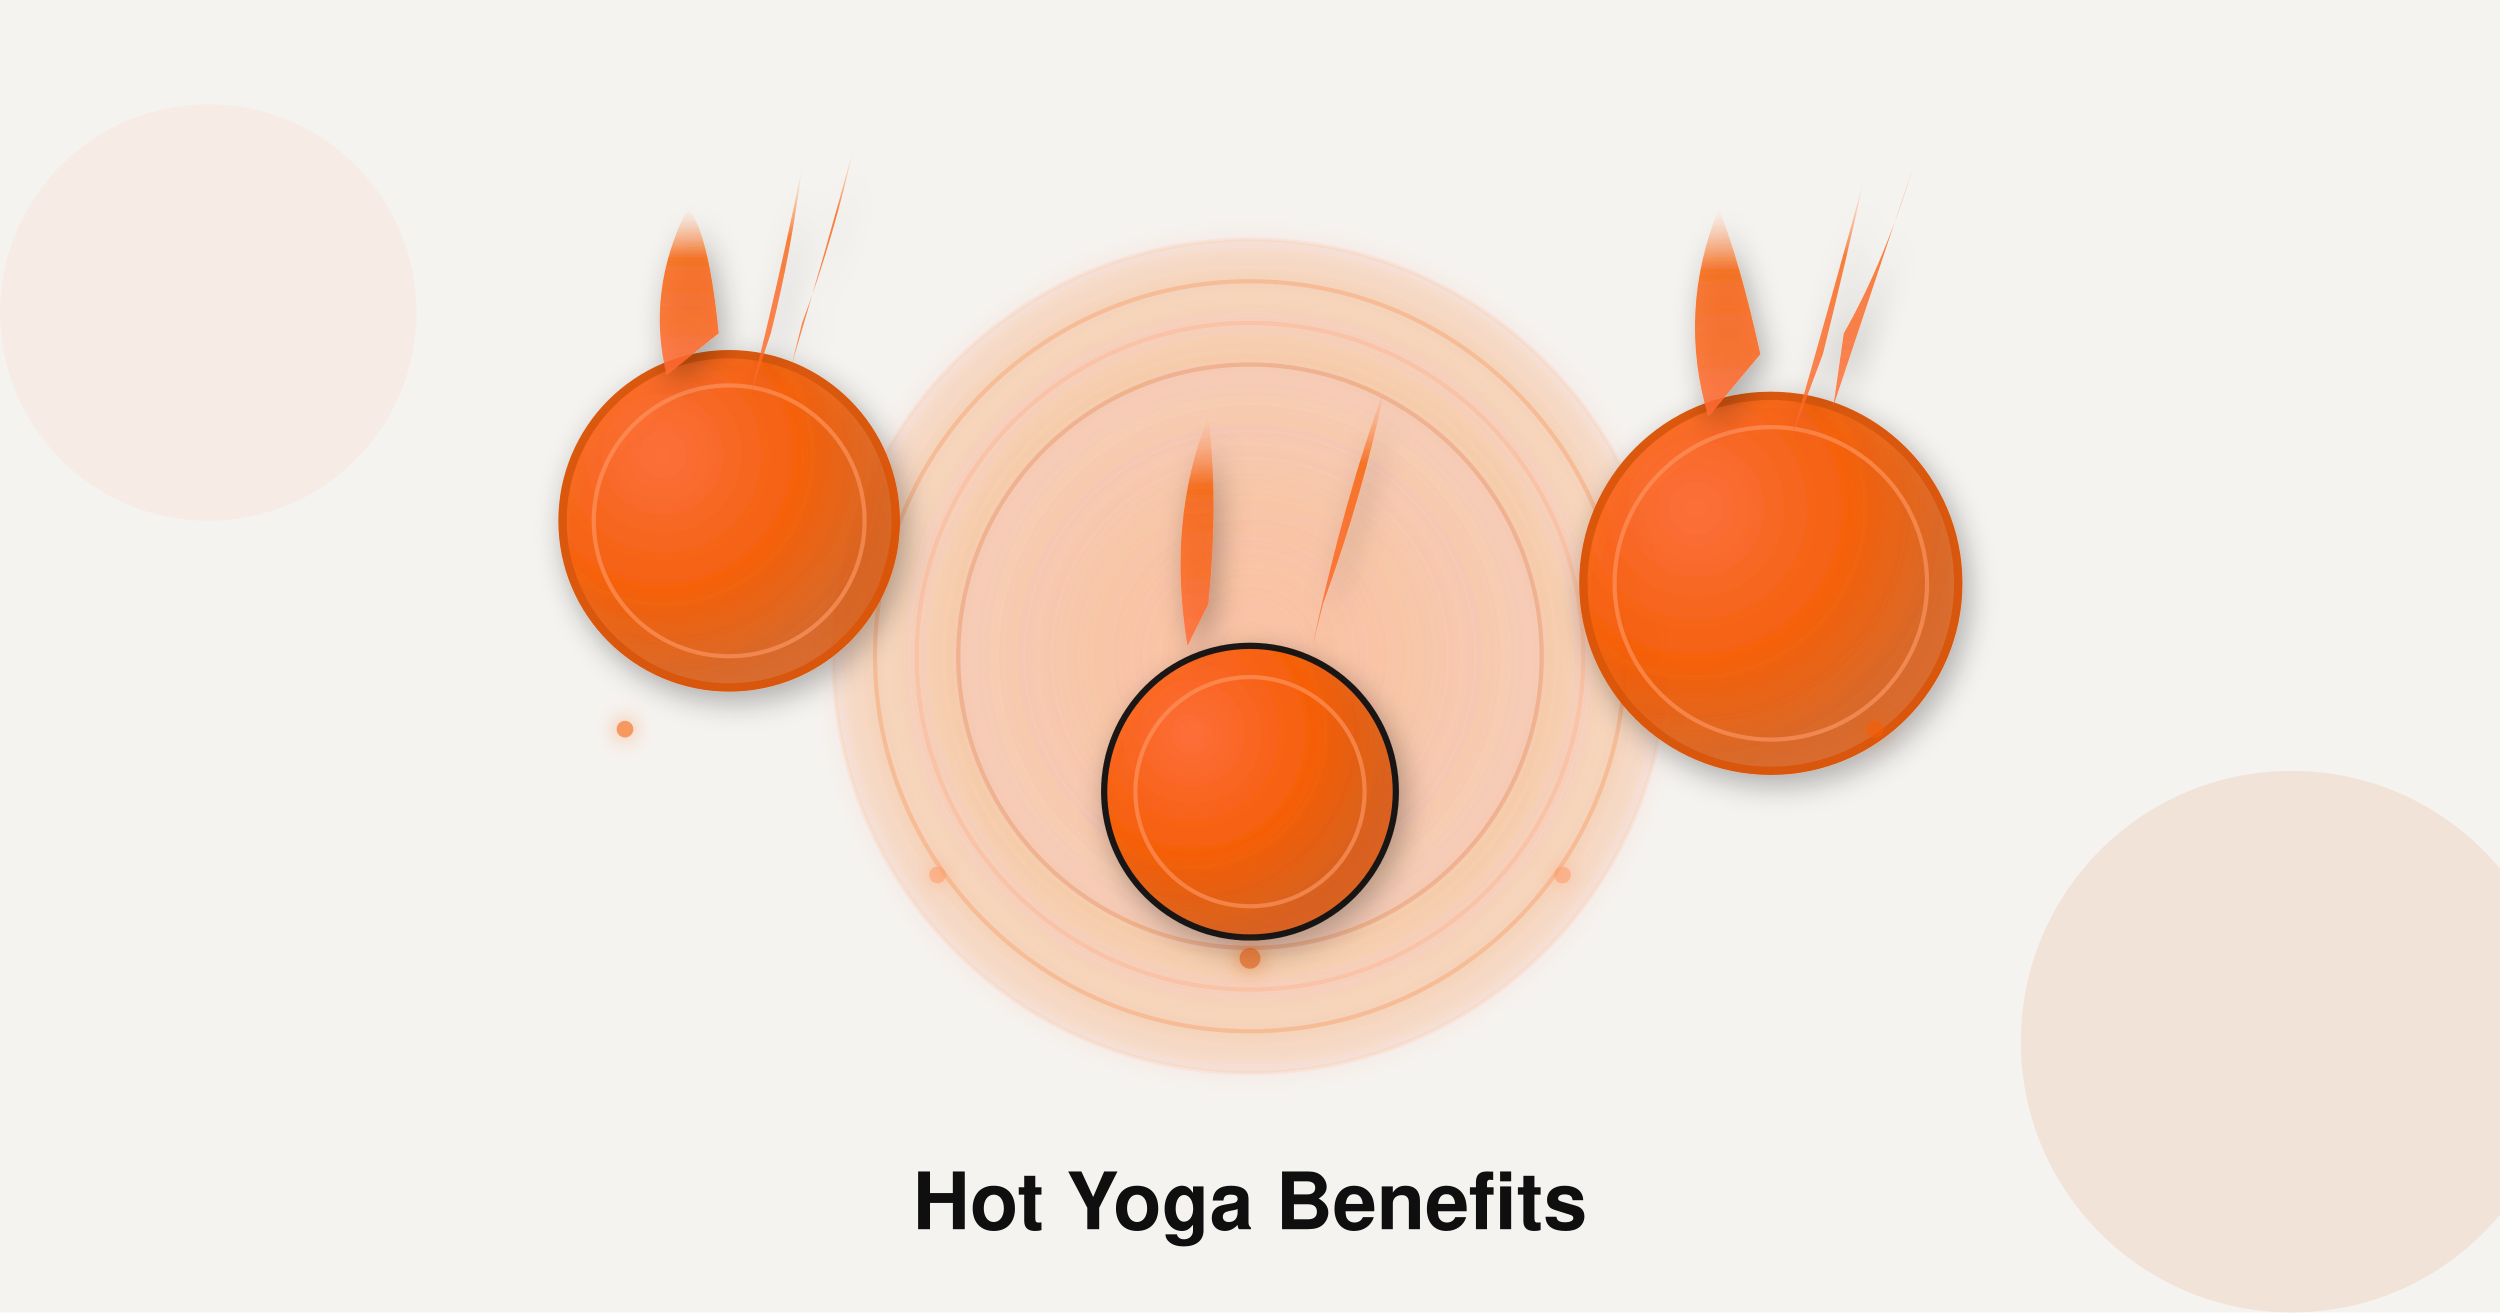
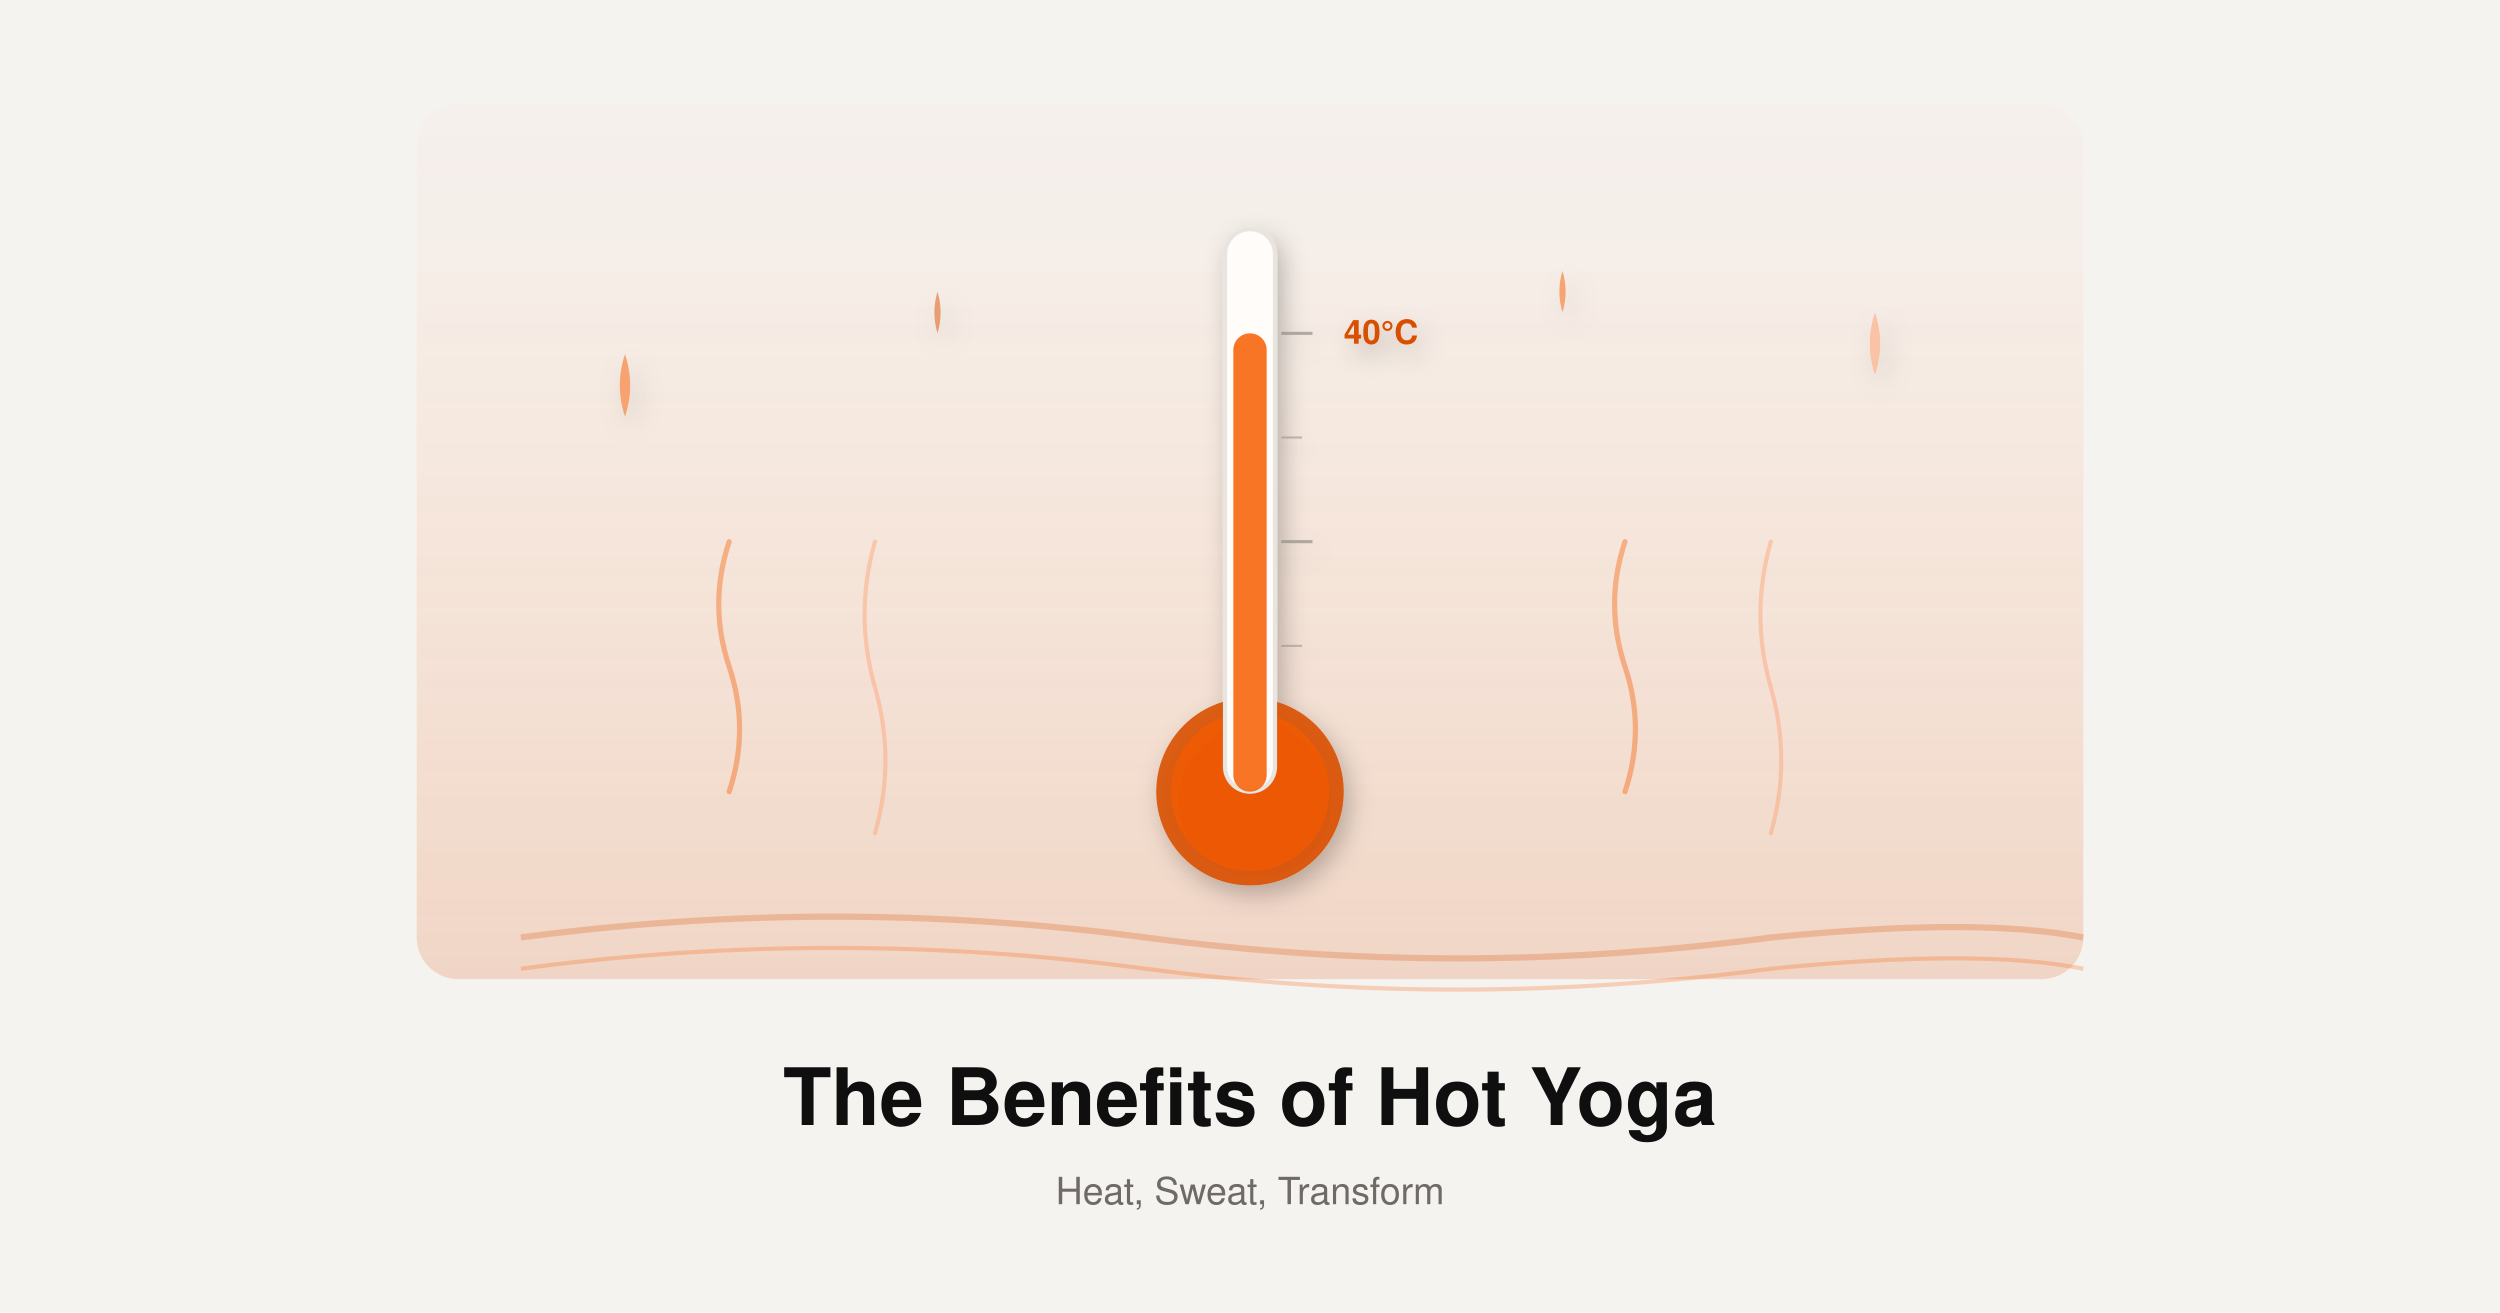
<svg xmlns="http://www.w3.org/2000/svg" viewBox="0 0 1200 630">
  <defs>
-     <filter id="glowHeat">
-       <feGaussianBlur stdDeviation="5" result="coloredBlur" />
-       <feMerge>
-         <feMergeNode in="coloredBlur" />
-         <feMergeNode in="SourceGraphic" />
-       </feMerge>
+     <filter id="shadow" x="-50%" y="-50%" width="200%" height="200%">
+       <feDropShadow dx="3" dy="5" stdDeviation="6" flood-opacity="0.25" flood-color="#000" />
    </filter>
-     <filter id="shadowHeat" x="-50%" y="-50%" width="200%" height="200%">
-       <feDropShadow dx="3" dy="5" stdDeviation="7" flood-opacity="0.35" flood-color="#000" />
-     </filter>
-     <radialGradient id="heatCore" cx="30%" cy="30%" r="70%">
-       <stop offset="0%" style="stop-color:#ff6b35;stop-opacity:1" />
-       <stop offset="60%" style="stop-color:#f75c03;stop-opacity:1" />
-       <stop offset="100%" style="stop-color:#d94f02;stop-opacity:0.8" />
-     </radialGradient>
-     <radialGradient id="heatAura" cx="50%" cy="50%" r="50%">
-       <stop offset="0%" style="stop-color:#ff9966;stop-opacity:0.8" />
-       <stop offset="100%" style="stop-color:#f75c03;stop-opacity:0.2" />
-     </radialGradient>
-     <linearGradient id="flameGrad" x1="0%" y1="100%" x2="0%" y2="0%">
-       <stop offset="0%" style="stop-color:#ff6b35;stop-opacity:1" />
-       <stop offset="70%" style="stop-color:#f75c03;stop-opacity:0.95" />
-       <stop offset="100%" style="stop-color:#ff9966;stop-opacity:0" />
+     <linearGradient id="heatGrad" x1="0%" y1="100%" x2="0%" y2="0%">
+       <stop offset="0%" style="stop-color:#d94f02;stop-opacity:0.3" />
+       <stop offset="50%" style="stop-color:#f75c03;stop-opacity:0.15" />
+       <stop offset="100%" style="stop-color:#ff9966;stop-opacity:0.05" />
    </linearGradient>
  </defs>
  <rect width="1200" height="630" fill="#f5f3f0" />
-   <circle cx="100" cy="150" r="100" fill="#ff9966" opacity="0.08" />
-   <circle cx="1100" cy="500" r="130" fill="#d94f02" opacity="0.1" />
-   <g filter="url(#glowHeat)">
-     <circle cx="600" cy="315" r="200" fill="url(#heatAura)" opacity="0.4" stroke="#ff9966" stroke-width="2" stroke-opacity="0.3" />
-     <circle cx="600" cy="315" r="180" fill="none" stroke="#f75c03" stroke-width="2" stroke-opacity="0.2" />
-     <circle cx="600" cy="315" r="160" fill="none" stroke="#ff9966" stroke-width="2" stroke-opacity="0.25" />
-     <circle cx="600" cy="315" r="140" fill="none" stroke="#d94f02" stroke-width="2" stroke-opacity="0.2" />
+   <rect x="200" y="50" width="800" height="420" rx="20" fill="url(#heatGrad)" opacity="0.6" />
+   <g filter="url(#shadow)" transform="translate(600, 80)">
+     <circle cx="0" cy="300" r="45" fill="#d94f02" opacity="0.9" />
+     <circle cx="0" cy="300" r="38" fill="#f75c03" opacity="0.7" />
+     <rect x="-12" y="30" width="24" height="270" rx="12" fill="#FFFCF9" stroke="#E8E4E0" stroke-width="2" />
+     <rect x="-8" y="80" width="16" height="220" rx="8" fill="#f75c03" opacity="0.85" />
+     <line x1="15" y1="80" x2="30" y2="80" stroke="#6F6A66" stroke-width="1.5" opacity="0.5" />
+     <line x1="15" y1="130" x2="25" y2="130" stroke="#6F6A66" stroke-width="1" opacity="0.4" />
+     <line x1="15" y1="180" x2="30" y2="180" stroke="#6F6A66" stroke-width="1.5" opacity="0.5" />
+     <line x1="15" y1="230" x2="25" y2="230" stroke="#6F6A66" stroke-width="1" opacity="0.4" />
+     <text x="45" y="85" font-family="Abacaxi, Helvetica, Arial, sans-serif" font-size="16" fill="#d94f02" font-weight="bold">40°C</text>
  </g>
-   <g filter="url(#shadowHeat)">
-     <circle cx="350" cy="250" r="80" fill="url(#heatCore)" opacity="0.93" stroke="#d94f02" stroke-width="4" />
-     <circle cx="350" cy="250" r="65" fill="none" stroke="#ff9966" stroke-width="2" opacity="0.6" />
-     <circle cx="850" cy="280" r="90" fill="url(#heatCore)" opacity="0.93" stroke="#d94f02" stroke-width="4" />
-     <circle cx="850" cy="280" r="75" fill="none" stroke="#ff9966" stroke-width="2" opacity="0.6" />
-     <circle cx="600" cy="380" r="70" fill="url(#heatCore)" opacity="0.94" stroke="#0f0f0f" stroke-width="3" />
-     <circle cx="600" cy="380" r="55" fill="none" stroke="#ff9966" stroke-width="2" opacity="0.6" />
+   <g opacity="0.4">
+     <path d="M 350 380 Q 360 350 350 320 Q 340 290 350 260" fill="none" stroke="#f75c03" stroke-width="2.5" stroke-linecap="round" />
+     <path d="M 420 400 Q 430 365 420 330 Q 410 295 420 260" fill="none" stroke="#ff9966" stroke-width="2" stroke-linecap="round" />
+     <path d="M 780 380 Q 790 350 780 320 Q 770 290 780 260" fill="none" stroke="#f75c03" stroke-width="2.5" stroke-linecap="round" />
+     <path d="M 850 400 Q 860 365 850 330 Q 840 295 850 260" fill="none" stroke="#ff9966" stroke-width="2" stroke-linecap="round" />
  </g>
-   <g filter="url(#shadowHeat)">
-     <path d="M 320 180 Q 310 140 330 100 Q 340 110 345 160 Z" fill="url(#flameGrad)" opacity="0.85" />
-     <path d="M 360 190 Q 375 130 385 80 Q 380 120 370 160 Z" fill="url(#flameGrad)" opacity="0.8" />
-     <path d="M 380 175 Q 395 125 410 70 Q 400 115 385 155 Z" fill="url(#flameGrad)" opacity="0.8" />
-     <path d="M 820 200 Q 805 150 825 100 Q 835 125 845 170 Z" fill="url(#flameGrad)" opacity="0.85" />
-     <path d="M 860 210 Q 880 140 895 85 Q 885 130 875 170 Z" fill="url(#flameGrad)" opacity="0.8" />
-     <path d="M 880 195 Q 900 135 920 75 Q 905 125 885 160 Z" fill="url(#flameGrad)" opacity="0.8" />
-     <path d="M 570 310 Q 560 250 580 200 Q 585 240 580 290 Z" fill="url(#flameGrad)" opacity="0.82" />
-     <path d="M 630 310 Q 645 240 665 185 Q 655 235 635 290 Z" fill="url(#flameGrad)" opacity="0.82" />
+   <g opacity="0.5" filter="url(#shadow)">
+     <path d="M 300 200 Q 305 185 300 170 Q 295 185 300 200 Z" fill="#f75c03" />
+     <path d="M 900 180 Q 905 165 900 150 Q 895 165 900 180 Z" fill="#ff9966" />
+     <path d="M 450 160 Q 453 150 450 140 Q 447 150 450 160 Z" fill="#d94f02" />
+     <path d="M 750 150 Q 753 140 750 130 Q 747 140 750 150 Z" fill="#f75c03" />
  </g>
-   <g opacity="0.6" filter="url(#glowHeat)">
-     <circle cx="300" cy="350" r="4" fill="#f75c03" />
-     <circle cx="450" cy="420" r="4" fill="#ff9966" />
-     <circle cx="600" cy="460" r="5" fill="#d94f02" />
-     <circle cx="750" cy="420" r="4" fill="#ff9966" />
-     <circle cx="900" cy="350" r="4" fill="#f75c03" />
+   <g opacity="0.25">
+     <path d="M 250 450 Q 400 430 550 450 Q 700 470 850 450 Q 950 440 1000 450" fill="none" stroke="#d94f02" stroke-width="3" />
+     <path d="M 250 465 Q 400 445 550 465 Q 700 485 850 465 Q 950 455 1000 465" fill="none" stroke="#f75c03" stroke-width="2" />
  </g>
-   <text x="600" y="590" font-family="Abacaxi, Helvetica, Arial, sans-serif" font-size="38" font-weight="bold" fill="#0f0f0f" text-anchor="middle">Hot Yoga Benefits</text>
+   <text x="600" y="540" font-family="Abacaxi, Helvetica, Arial, sans-serif" font-size="38" font-weight="bold" fill="#0f0f0f" text-anchor="middle">The Benefits of Hot Yoga</text>
+   <text x="600" y="578" font-family="Abacaxi, Helvetica, Arial, sans-serif" font-size="18" fill="#6F6A66" text-anchor="middle">Heat, Sweat, Transform</text>
</svg>
